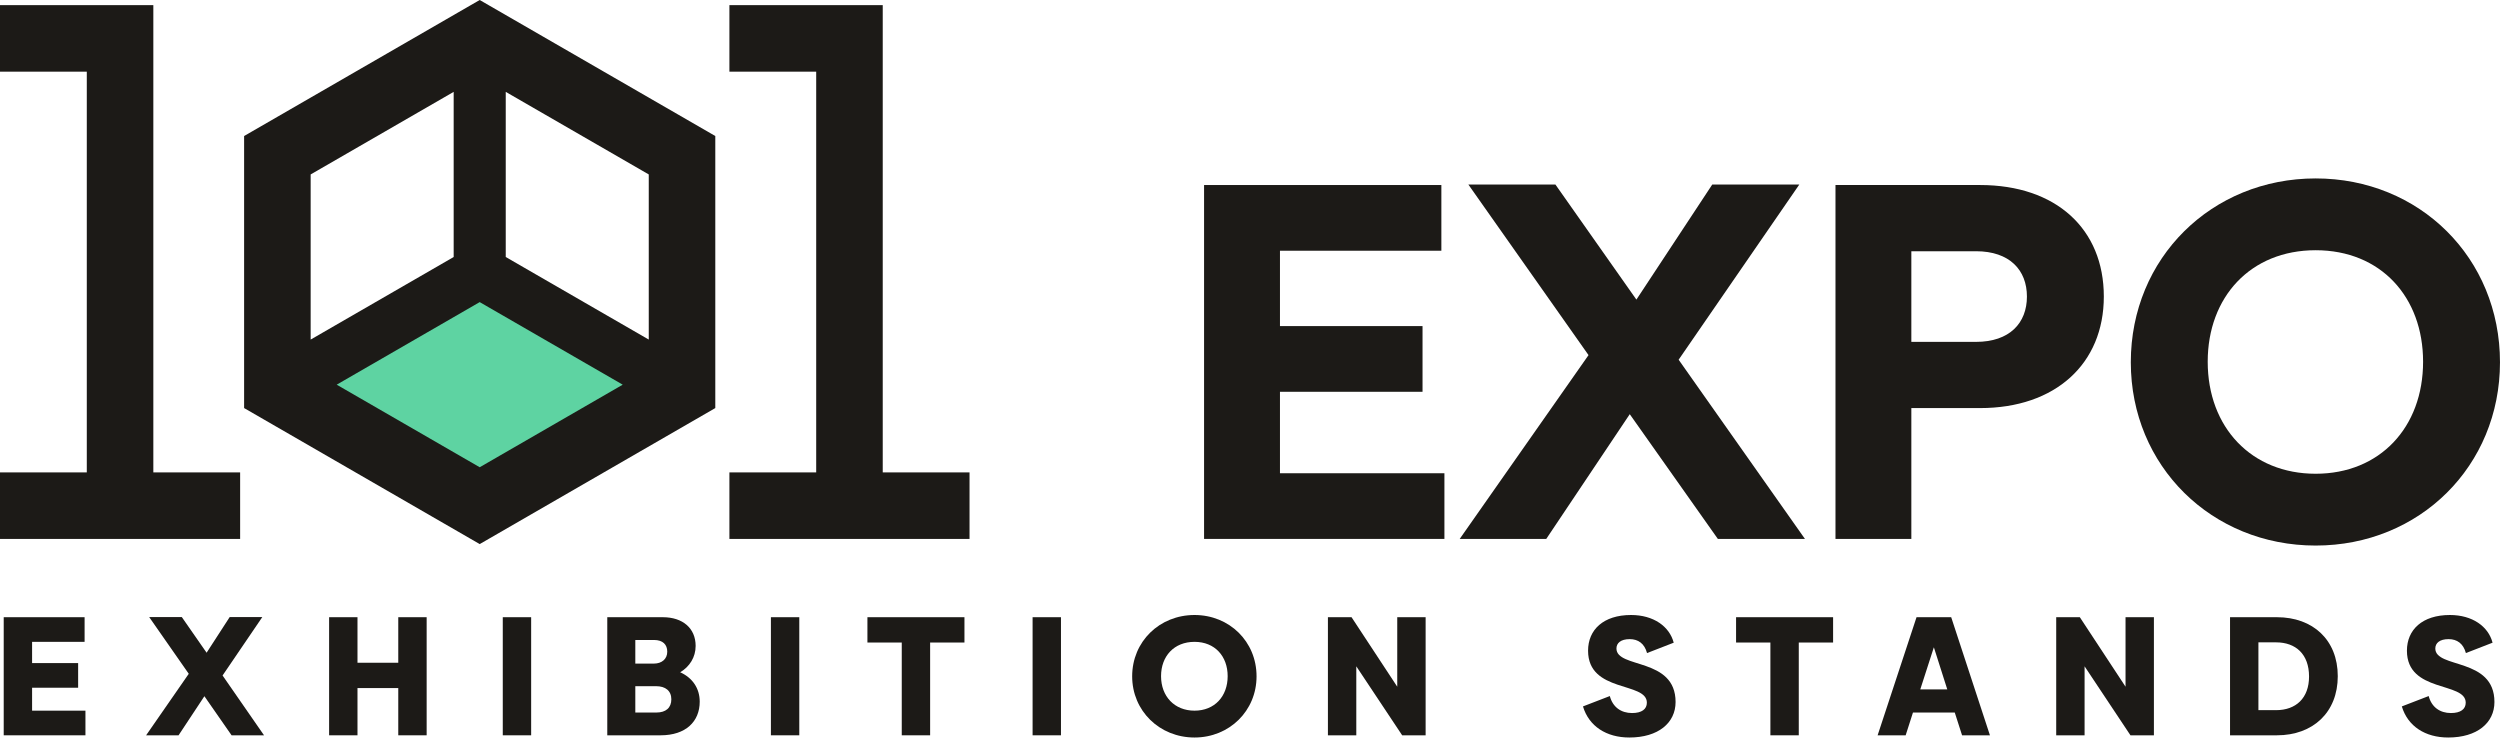
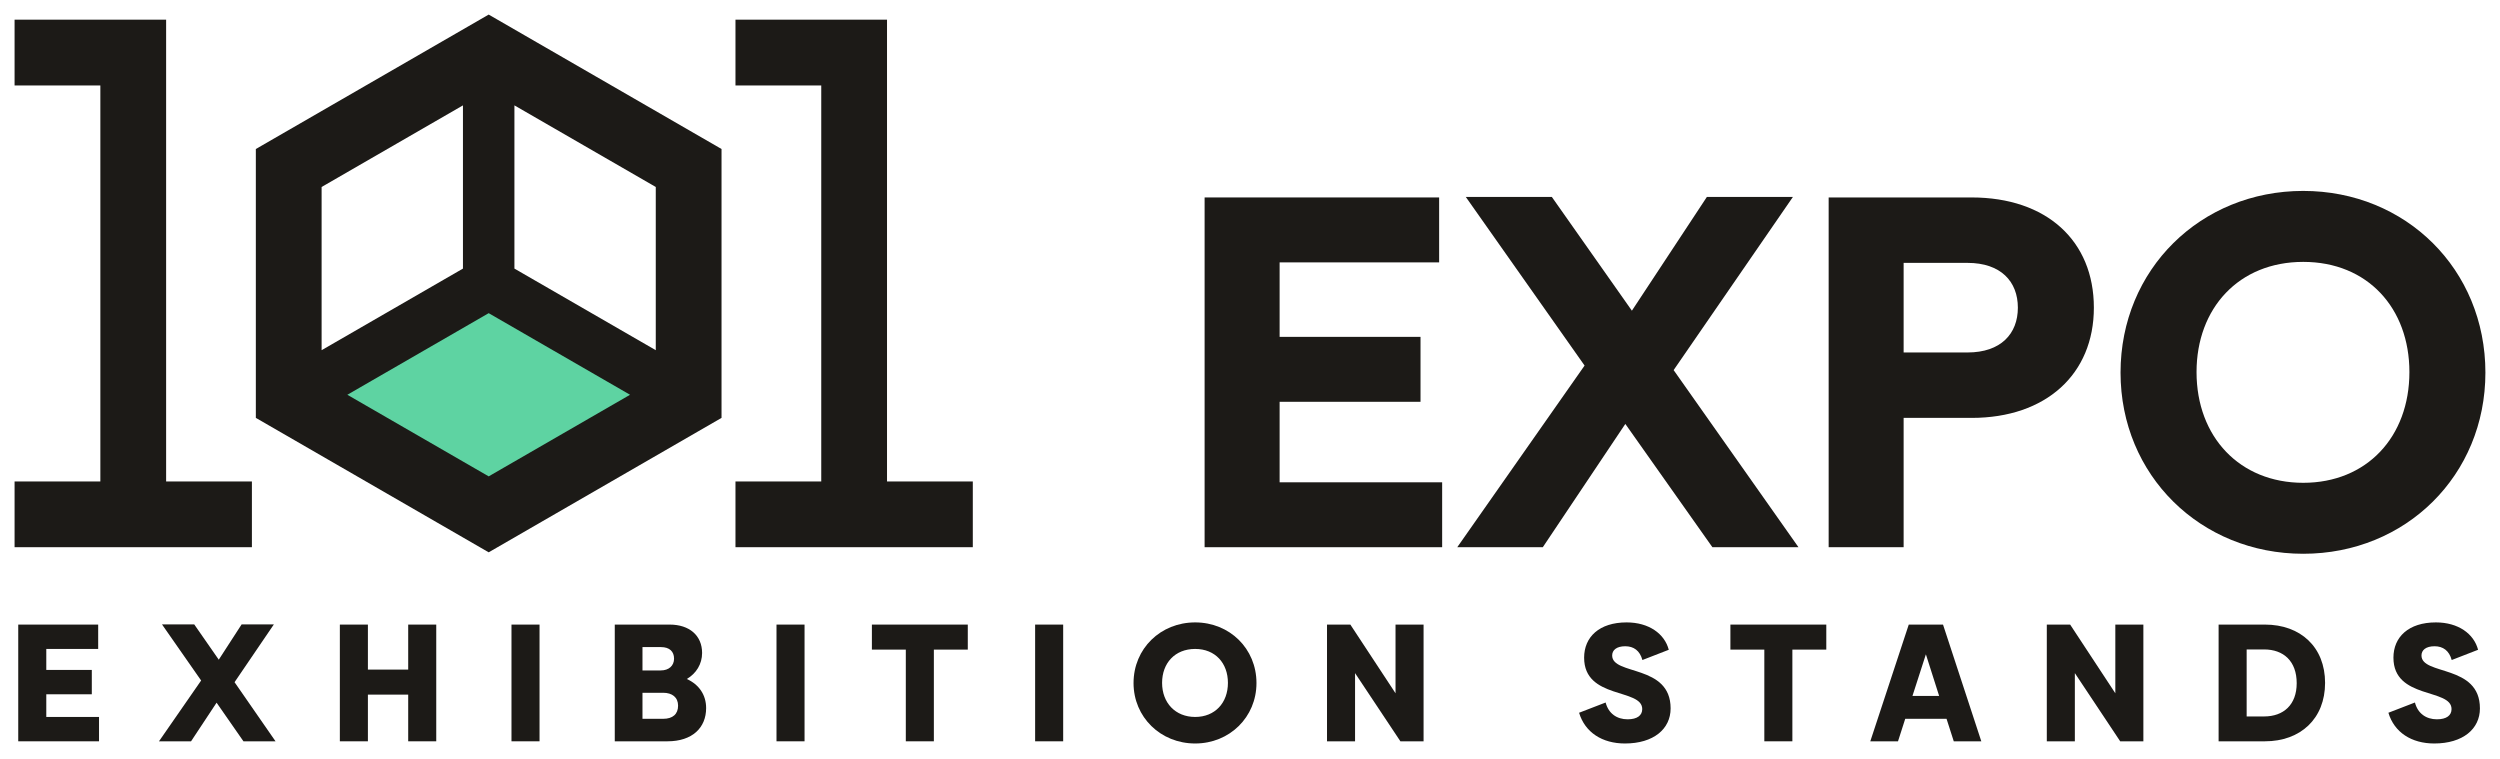
- <svg xmlns="http://www.w3.org/2000/svg" viewBox="0 0 1695 500" role="img" aria-label="1o1 expo">
+ <svg xmlns="http://www.w3.org/2000/svg" viewBox="-10 -10 1715 520" role="img" aria-label="1o1 expo">
  <g transform="matrix(0.882812,0,0,0.464493,0,-1.652719)">
    <g transform="matrix(1.049113,0,0,1.044562,-1.110971,6.175952)">
      <g transform="matrix(9.256859,0,0,18.13667,167.0875,33.04238)">
        <path d="M4,28L20,19L36,28L20,37L4,28Z" fill="#5ED3A2" />
      </g>
      <g transform="matrix(3.914338,0,0,3.823586,-2390.423,-329.8649)">
        <path d="M763.597,111.816L747.365,111.816L747.365,87.497L776.041,87.497L776.041,258.258L792.274,258.258L792.274,282.577L747.365,282.577L747.365,258.258L763.597,258.258L763.597,111.816ZM627.186,111.816L610.954,111.816L610.954,87.497L639.631,87.497L639.631,258.258L655.863,258.258L655.863,282.577L610.954,282.577L610.954,258.258L627.186,258.258L627.186,111.816ZM744.727,135.326L744.727,234.747L700.667,284.458L656.607,234.747L656.607,135.326L700.667,85.616L744.727,135.326ZM673.921,226.201L700.667,256.377L727.413,226.201L700.667,196.025L673.921,226.201ZM695.798,119.191L669.052,149.367L669.052,209.719L695.798,179.543L695.798,119.191ZM705.537,179.543L732.283,209.719L732.283,149.367L705.537,119.191L705.537,179.543Z" fill="#1C1A17" fill-rule="evenodd" />
      </g>
      <g transform="matrix(10.36595,0,0,19.78728,-6081.379,-17314.567)">
        <path d="M589.037,925.096L589.037,923.476L592.289,923.476L592.289,921.736L589.037,921.736L589.037,920.236L592.745,920.236L592.745,918.496L587.033,918.496L587.033,926.836L592.805,926.836L592.805,925.096L589.037,925.096Z" fill="#1C1A17" />
        <path d="M605.417,926.836L602.489,922.612L605.297,918.484L602.993,918.484L601.361,921.004L599.609,918.484L597.305,918.484L600.101,922.492L597.089,926.836L599.381,926.836L601.205,924.076L603.125,926.836L605.417,926.836Z" fill="#1C1A17" />
        <path d="M614.897,918.496L614.897,921.712L612.017,921.712L612.017,918.496L610.013,918.496L610.013,926.836L612.017,926.836L612.017,923.5L614.897,923.5L614.897,926.836L616.901,926.836L616.901,918.496L614.897,918.496Z" fill="#1C1A17" />
        <rect x="622.277" y="918.496" width="2.004" height="8.34" fill="#1C1A17" />
        <path d="M634.805,922.384C635.477,921.988 635.897,921.316 635.897,920.524C635.897,919.276 634.985,918.496 633.581,918.496L629.657,918.496L629.657,926.836L633.425,926.836C635.201,926.836 636.185,925.864 636.185,924.46C636.185,923.524 635.681,922.78 634.805,922.384ZM633.893,920.932C633.893,921.436 633.521,921.772 632.945,921.772L631.637,921.772L631.637,920.104L632.957,920.104C633.581,920.104 633.893,920.428 633.893,920.932ZM633.125,925.228L631.637,925.228L631.637,923.368L633.113,923.368C633.761,923.368 634.181,923.692 634.181,924.292C634.181,924.892 633.797,925.228 633.125,925.228Z" fill="#1C1A17" />
        <rect x="641.213" y="918.496" width="2.004" height="8.34" fill="#1C1A17" />
        <path d="M654.881,918.496L648.029,918.496L648.029,920.284L650.453,920.284L650.453,926.836L652.457,926.836L652.457,920.284L654.881,920.284L654.881,918.496Z" fill="#1C1A17" />
        <rect x="659.693" y="918.496" width="2.004" height="8.34" fill="#1C1A17" />
        <path d="M671.129,926.992C673.589,926.992 675.509,925.108 675.509,922.672C675.509,920.212 673.589,918.34 671.129,918.34C668.657,918.34 666.725,920.212 666.725,922.672C666.725,925.108 668.657,926.992 671.129,926.992ZM671.129,925.096C669.713,925.096 668.765,924.088 668.765,922.66C668.765,921.256 669.677,920.236 671.129,920.236C672.569,920.236 673.469,921.256 673.469,922.66C673.469,924.088 672.545,925.096 671.129,925.096Z" fill="#1C1A17" />
        <path d="M685.445,918.496L685.445,923.404L682.217,918.496L680.549,918.496L680.549,926.836L682.553,926.836L682.553,921.964L685.793,926.836L687.449,926.836L687.449,918.496L685.445,918.496Z" fill="#1C1A17" />
        <path d="M701.837,926.992C703.877,926.992 705.101,925.96 705.101,924.484C705.101,921.316 700.925,922.144 700.925,920.704C700.925,920.32 701.237,920.044 701.861,920.044C702.461,920.044 702.905,920.356 703.085,921.028L704.969,920.296C704.669,919.144 703.541,918.34 701.957,918.34C700.001,918.34 698.921,919.384 698.921,920.86C698.921,923.86 703.073,923.032 703.073,924.532C703.073,924.988 702.713,925.264 702.029,925.264C701.249,925.264 700.661,924.844 700.457,924.064L698.561,924.796C698.981,926.2 700.217,926.992 701.837,926.992Z" fill="#1C1A17" />
        <path d="M716.225,918.496L709.373,918.496L709.373,920.284L711.797,920.284L711.797,926.836L713.801,926.836L713.801,920.284L716.225,920.284L716.225,918.496Z" fill="#1C1A17" />
        <path d="M725.333,926.836L727.301,926.836L724.565,918.496L722.117,918.496L719.369,926.836L721.349,926.836L721.865,925.228L724.817,925.228L725.333,926.836ZM722.381,923.596L723.341,920.62L724.289,923.596L722.381,923.596Z" fill="#1C1A17" />
        <path d="M736.877,918.496L736.877,923.404L733.649,918.496L731.981,918.496L731.981,926.836L733.985,926.836L733.985,921.964L737.225,926.836L738.881,926.836L738.881,918.496L736.877,918.496Z" fill="#1C1A17" />
        <path d="M747.569,918.496L744.257,918.496L744.257,926.836L747.569,926.836C750.113,926.836 751.865,925.216 751.865,922.66C751.865,920.104 750.113,918.496 747.569,918.496ZM747.509,925.06L746.261,925.06L746.261,920.272L747.509,920.272C748.901,920.272 749.837,921.112 749.837,922.684C749.837,924.22 748.901,925.06 747.509,925.06Z" fill="#1C1A17" />
        <path d="M759.665,926.992C761.705,926.992 762.929,925.96 762.929,924.484C762.929,921.316 758.753,922.144 758.753,920.704C758.753,920.32 759.065,920.044 759.689,920.044C760.289,920.044 760.733,920.356 760.913,921.028L762.797,920.296C762.497,919.144 761.369,918.34 759.785,918.34C757.829,918.34 756.749,919.384 756.749,920.86C756.749,923.86 760.901,923.032 760.901,924.532C760.901,924.988 760.541,925.264 759.857,925.264C759.077,925.264 758.489,924.844 758.285,924.064L756.389,924.796C756.809,926.2 758.045,926.992 759.665,926.992Z" fill="#1C1A17" />
      </g>
      <g transform="matrix(24.53946,0,0,46.84271,-175538.157,-43971.476)">
        <path d="M7191.528,952.769L7191.528,950.339L7195.781,950.339L7195.781,948.379L7191.528,948.379L7191.528,946.131L7196.343,946.131L7196.343,944.171L7189.264,944.171L7189.264,954.728L7196.434,954.728L7196.434,952.769L7191.528,952.769Z" fill="#1C1A17" />
        <path d="M7207.189,954.728L7203.421,949.382L7207.021,944.156L7204.424,944.156L7202.161,947.589L7199.745,944.156L7197.148,944.156L7200.733,949.245L7196.89,954.728L7199.472,954.728L7201.963,951.007L7204.591,954.728L7207.189,954.728Z" fill="#1C1A17" />
        <path d="M7212.414,944.171L7208.1,944.171L7208.1,954.728L7210.363,954.728L7210.363,950.825L7212.414,950.825C7214.662,950.825 7216.105,949.503 7216.105,947.498C7216.105,945.478 7214.677,944.171 7212.414,944.171ZM7212.292,948.85L7210.363,948.85L7210.363,946.146L7212.292,946.146C7213.295,946.146 7213.811,946.708 7213.811,947.498C7213.811,948.288 7213.295,948.85 7212.292,948.85Z" fill="#1C1A17" />
        <path d="M7222.424,954.926C7225.523,954.926 7227.923,952.556 7227.923,949.458C7227.923,946.344 7225.523,943.974 7222.424,943.974C7219.325,943.974 7216.91,946.344 7216.91,949.458C7216.91,952.556 7219.325,954.926 7222.424,954.926ZM7222.424,952.784C7220.51,952.784 7219.204,951.402 7219.204,949.442C7219.204,947.513 7220.48,946.116 7222.424,946.116C7224.368,946.116 7225.629,947.513 7225.629,949.442C7225.629,951.402 7224.338,952.784 7222.424,952.784Z" fill="#1C1A17" />
      </g>
    </g>
  </g>
</svg>
